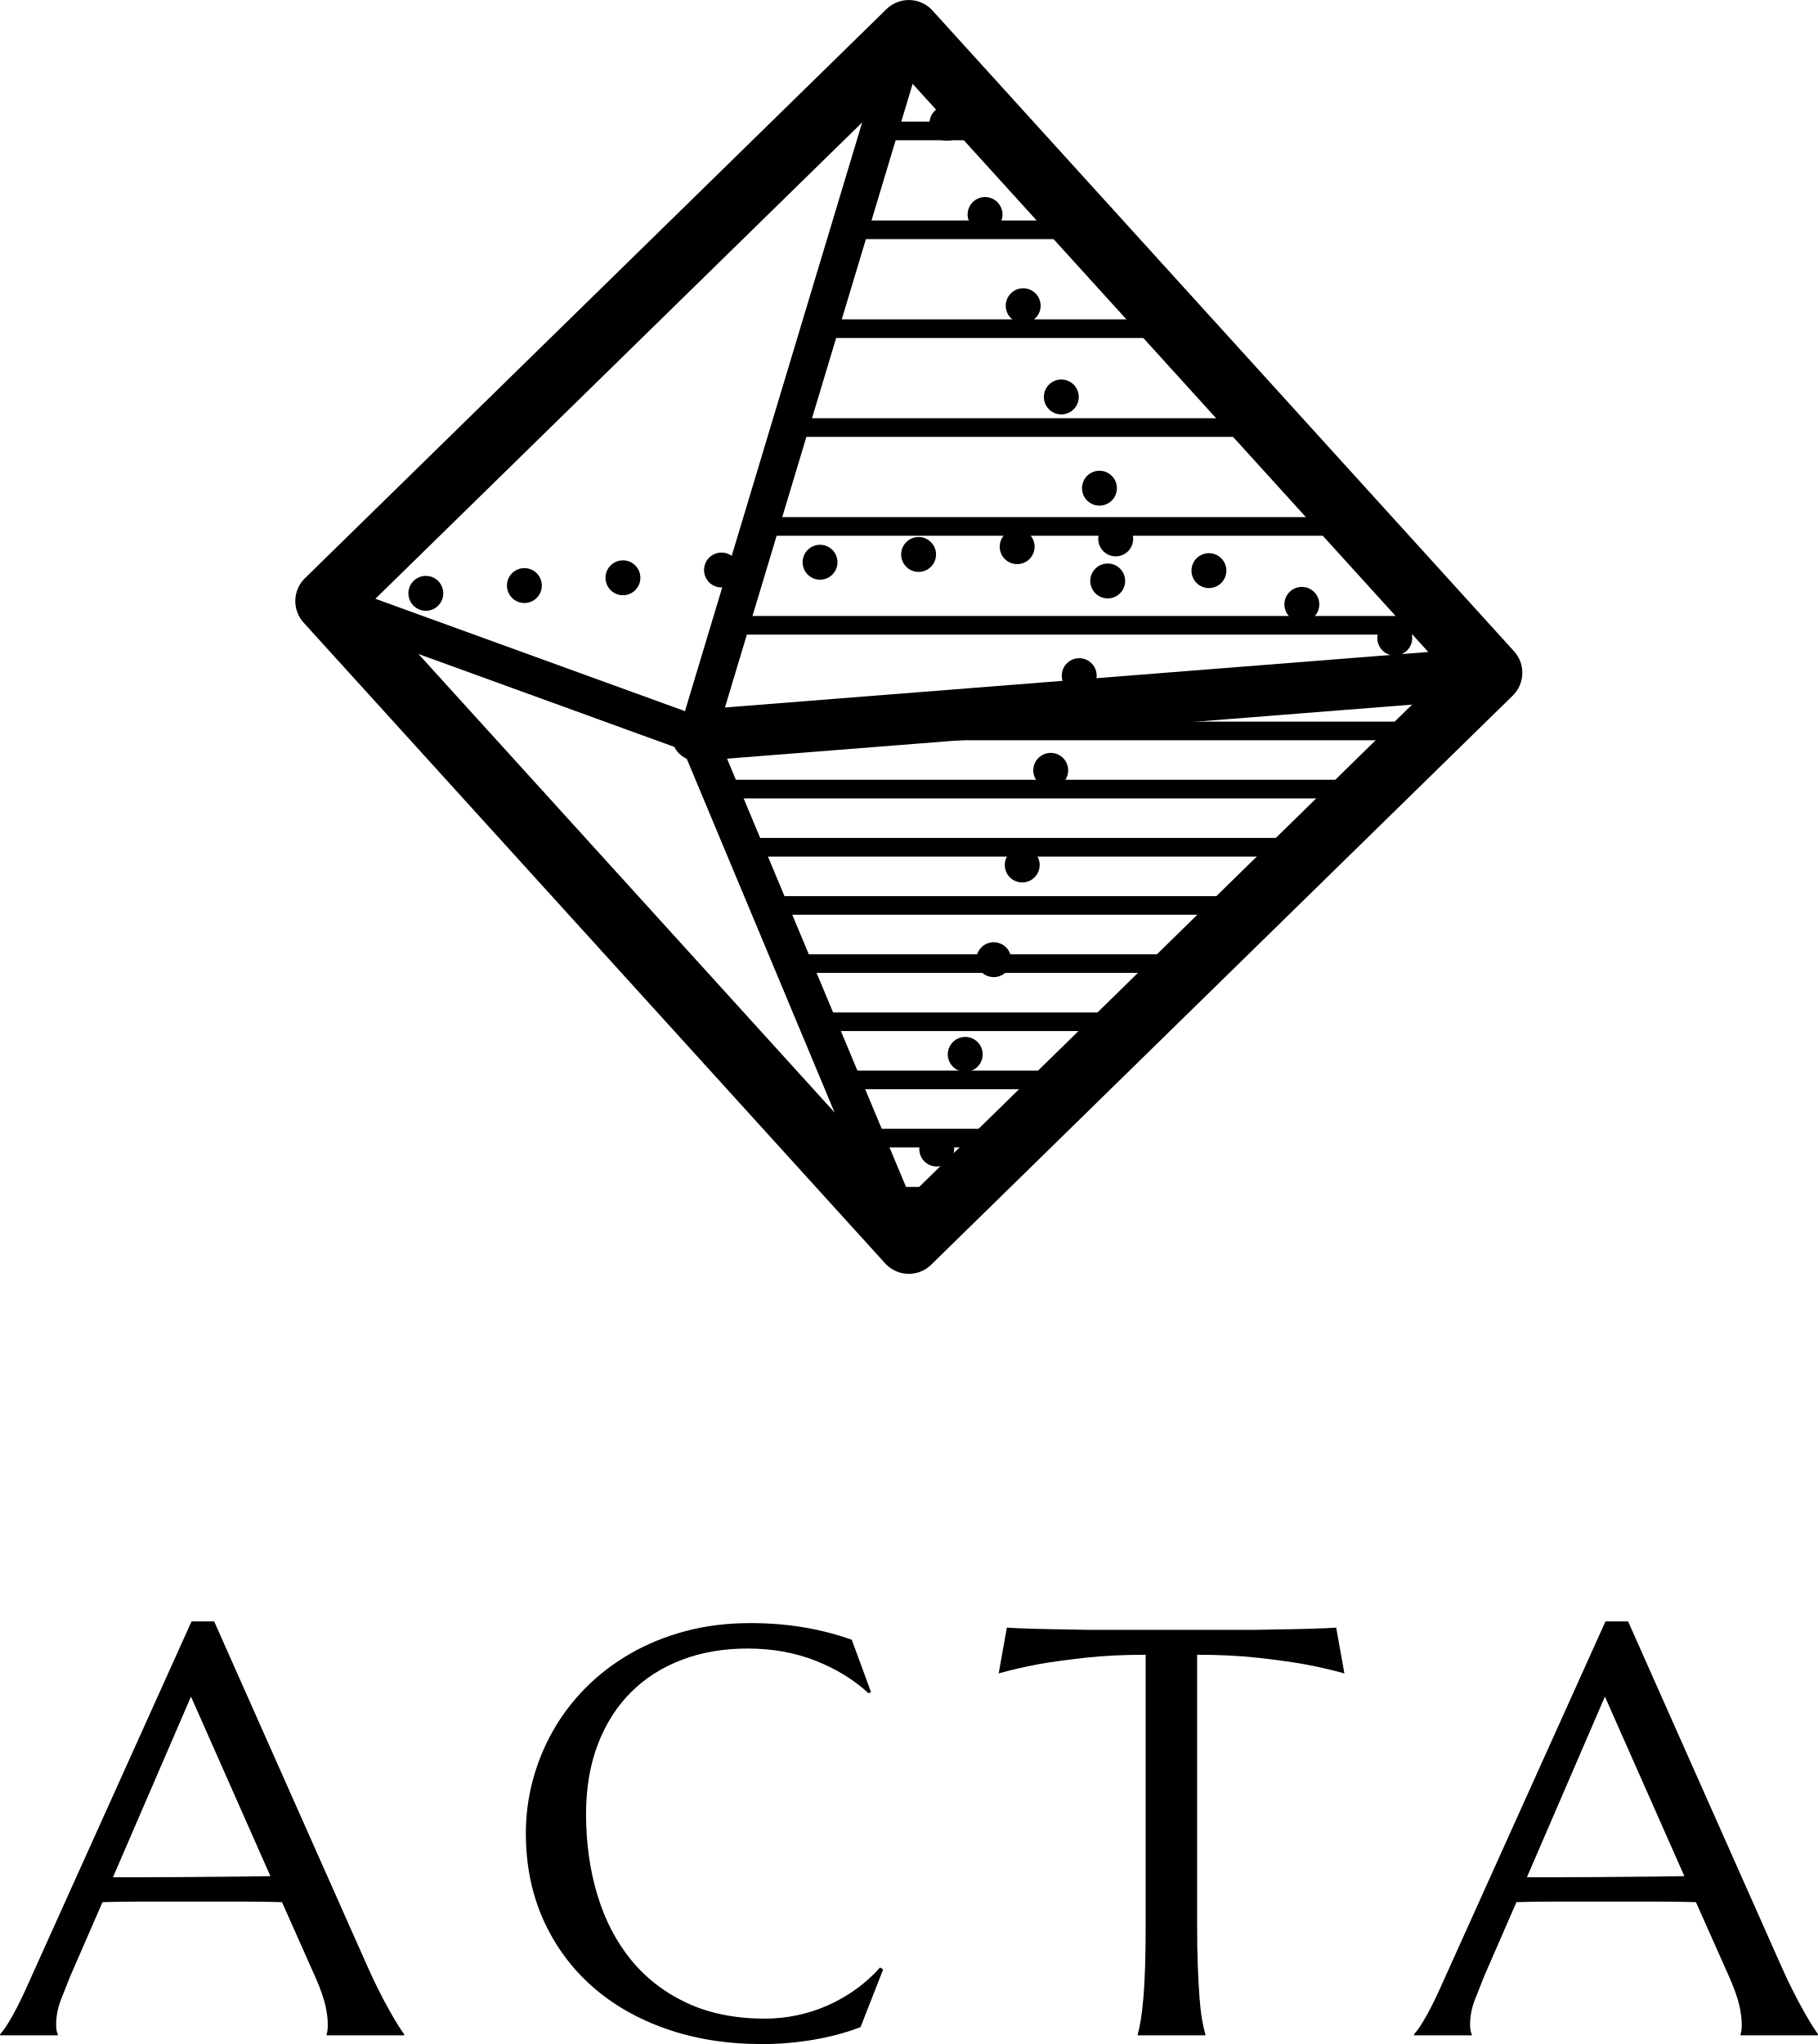
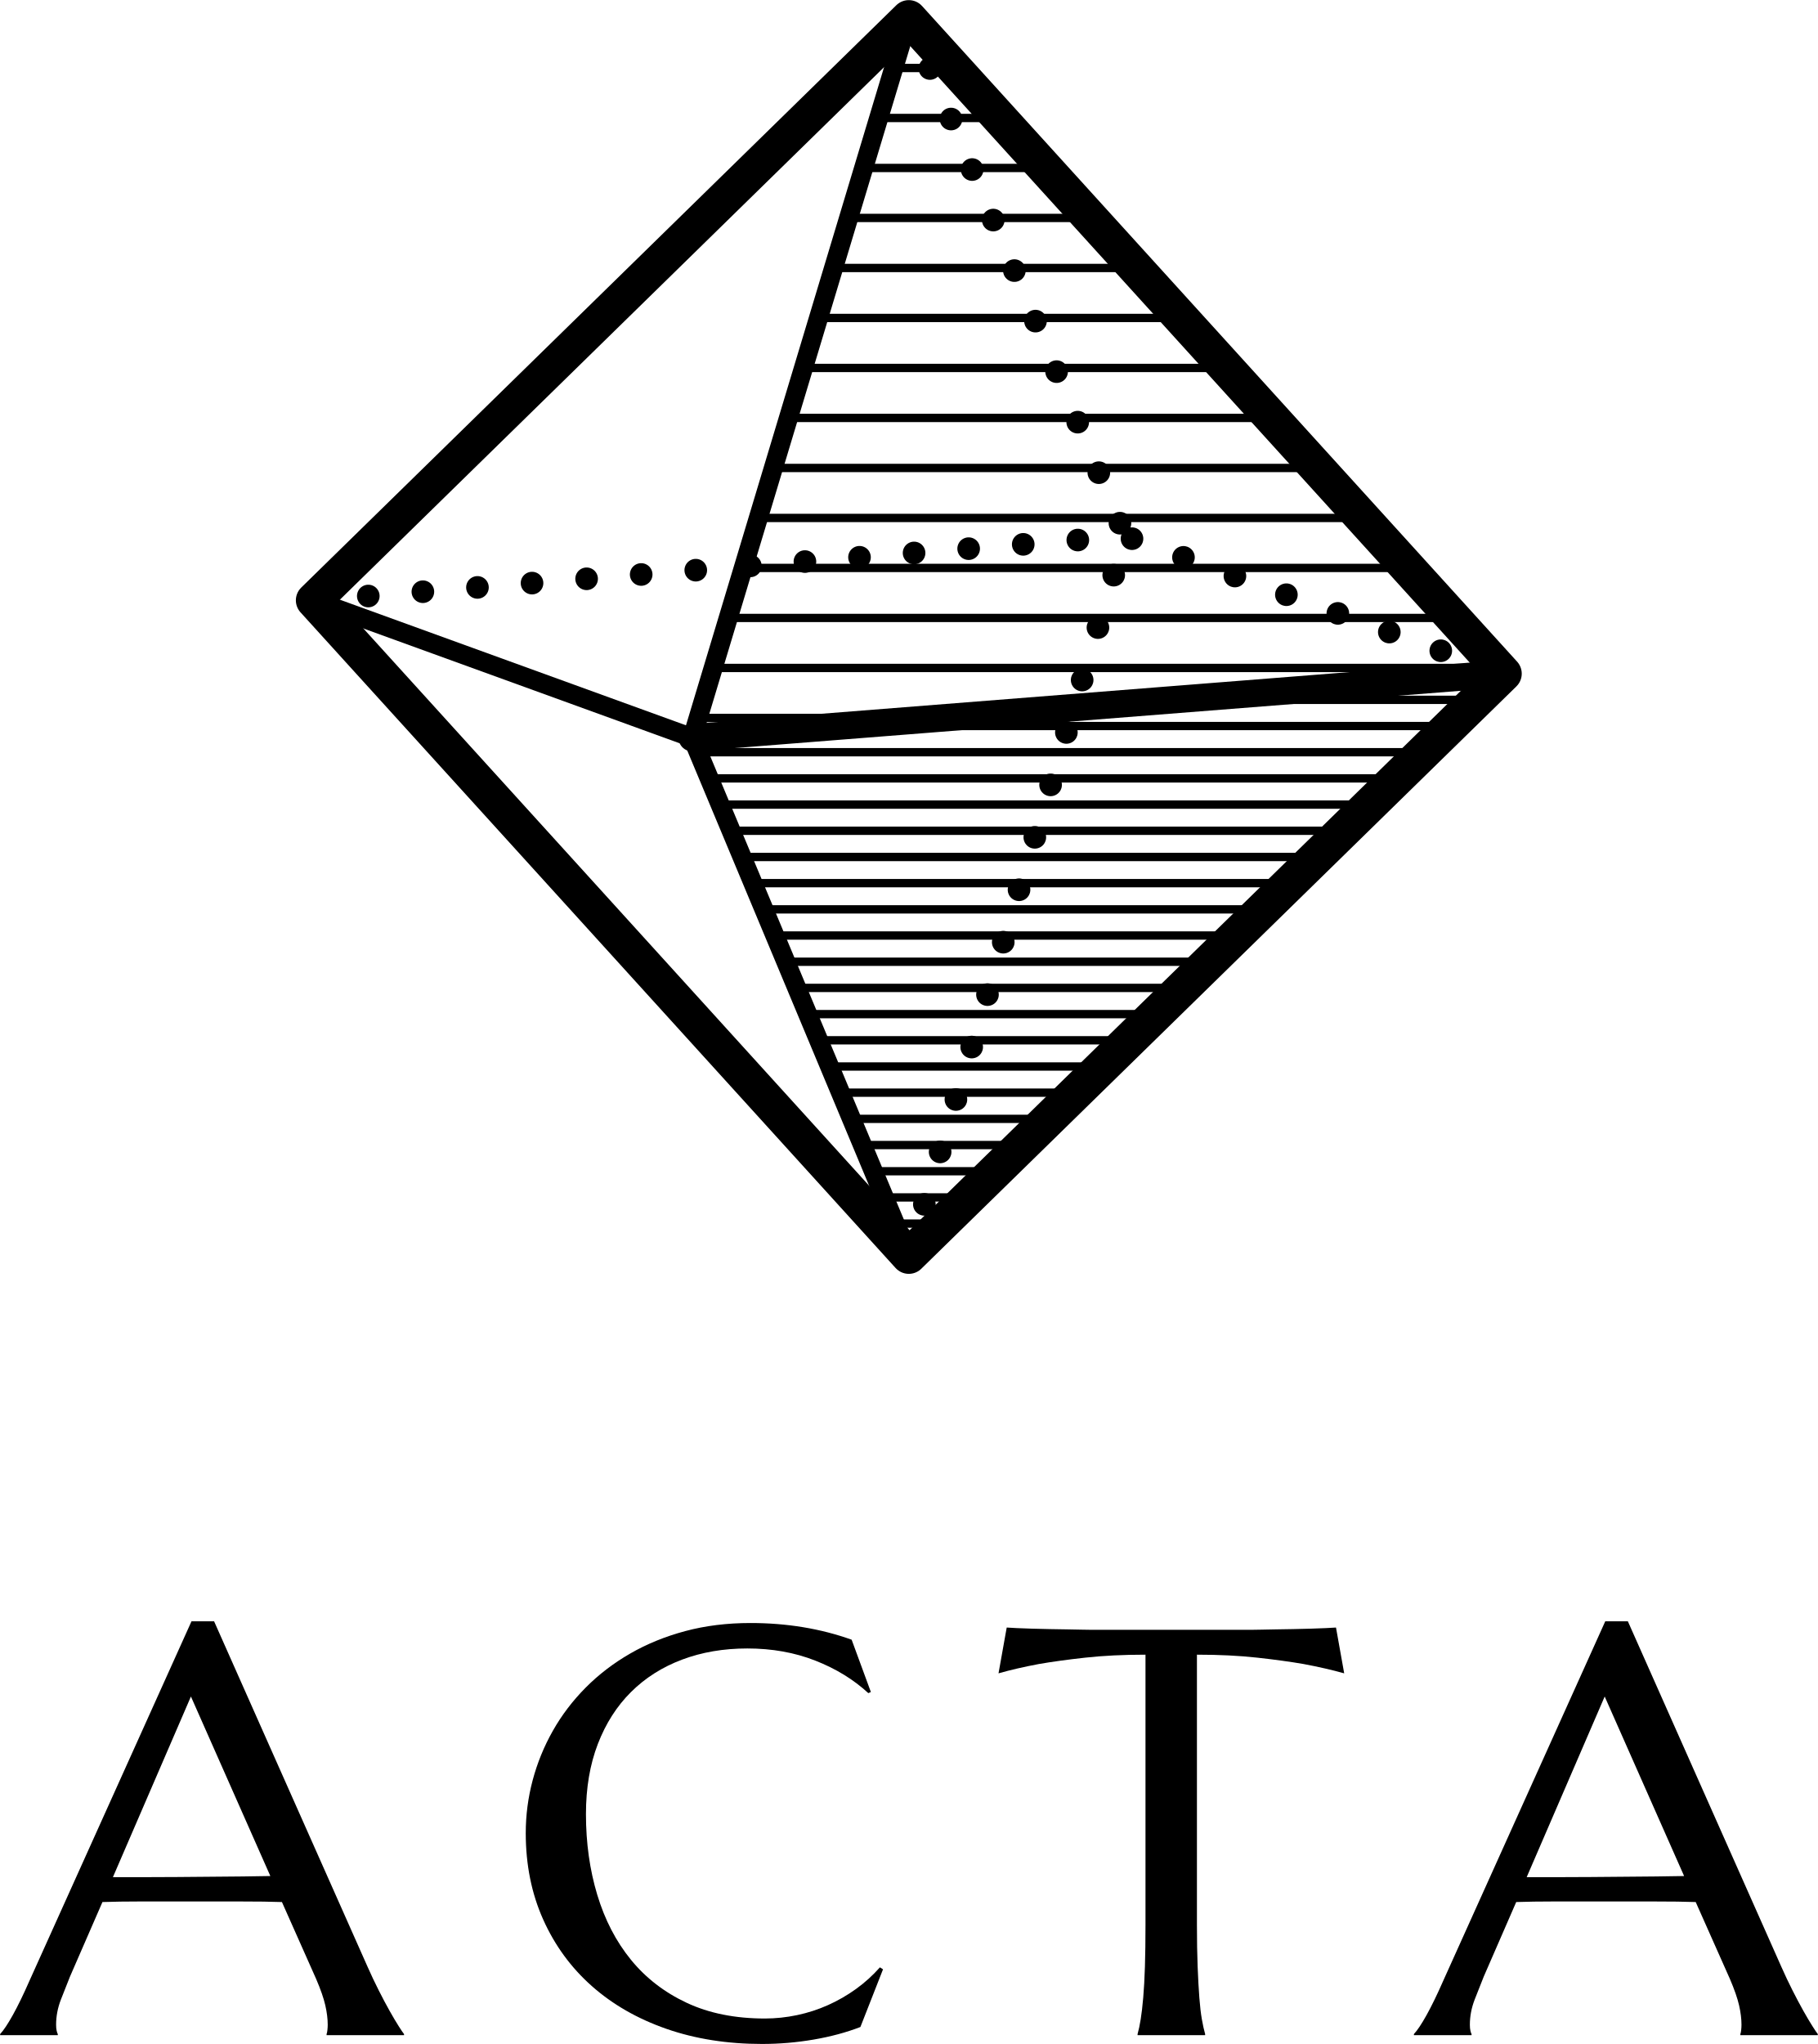
- <svg xmlns="http://www.w3.org/2000/svg" width="910.9" height="1024">
-   <svg x="0" y="0" width="910.9" height="1024" viewBox="0 0 62.8 70.6">
-     <svg viewBox="-2.75 -2.75 105.5 109.5" fill="none" stroke="#000" stroke-linecap="round" stroke-linejoin="round" x="10.2" y="0" width="42.39" height="44">
-       <path d="M47.44 8.5H57.72M44.88 17H65.43M42.32 25.5H73.15M39.77 34H80.86M37.21 42.5H88.58M34.65 51H96.3" stroke-width="1.6" />
-       <path d="M36.62 60.08H94.89M33.73 65.08H89.78M35.82 70.08H84.67M37.91 75.08H79.56M40 80.08H74.45M42.09 85.08H69.34M44.18 90.08H64.23M46.27 95.08H59.12M48.36 100.08H54.01" stroke-width="1.6" />
-       <path d="M0 48.92L68.2 43.54L100 55.08M50 0L68.2 43.54L50 104" stroke-width="3" stroke-dasharray="0 8.5" />
-       <path d="M50 0L31.8 60.46L50 104M0 48.92L31.8 60.46" stroke-width="3.2" />
-       <path d="M31.8 60.46L100 55.08" stroke-width="4.4" />
-       <path d="M50 0L100 55.08L50 104L0 48.92Z" stroke-width="5.5" />
-     </svg>
-     <g transform="translate(0.2 70.3) scale(0.009765625)" fill="#000">
-       <path transform="translate(0 0)" d="M1135 0V-4Q1137-9 1138-19Q1139-29 1139-37Q1139-68 1130.5-105.5Q1122-143 1098-199L977-471Q921-473 828-473Q735-473 627-473Q548-473 474.5-473Q401-473 342-471L227-207Q212-170 195-126Q178-82 178-37Q178-24 180-15.5Q182-7 184-4V0H-20V-4Q-2-23 25-71.5Q52-120 84-193L657-1464H737L1280-242Q1299-199 1319.5-158.5Q1340-118 1358-86Q1376-54 1390-32Q1404-10 1409-4V0ZM487-559Q545-559 606-559.5Q667-560 725.5-560.5Q784-561 838-561.5Q892-562 936-563L655-1198L379-559Z" />
-       <path transform="translate(1757.64 0)" d="M1303-1214 1294-1210Q1216-1282 1106.5-1325Q997-1368 866-1368Q740-1368 635-1328.5Q530-1289 454.5-1214Q379-1139 337-1030Q295-921 295-782Q295-629 335-496.5Q375-364 454-267Q533-170 651.5-114.5Q770-59 928-59Q985-59 1042-71Q1099-83 1151.5-106.5Q1204-130 1250.5-163.5Q1297-197 1335-240L1346-233L1266-29Q1191 0 1100.5 15.5Q1010 31 918 31Q733 31 579.5-22.5Q426-76 315.5-174Q205-272 143.5-409.5Q82-547 82-715Q82-810 106.5-902Q131-994 178-1077Q225-1160 294-1229.5Q363-1299 451.5-1350Q540-1401 646.5-1429.5Q753-1458 877-1458Q1070-1458 1235-1399Z" />
-       <path transform="translate(3512.28 0)" d="M520-1346Q402-1346 307-1335.5Q212-1325 143-1313Q63-1298 0-1280L29-1442Q41-1441 65-1440Q89-1439 118.5-1438Q148-1437 180.5-1436.5Q213-1436 242-1435.5Q271-1435 293.5-1434.5Q316-1434 326-1434H897Q907-1434 929.5-1434.5Q952-1435 981-1435.5Q1010-1436 1042.5-1436.5Q1075-1437 1104.5-1438Q1134-1439 1158-1440Q1182-1441 1194-1442L1223-1280Q1159-1298 1079-1313Q1010-1325 915-1335.5Q820-1346 702-1346V-391Q702-306 704.5-242.5Q707-179 710.5-133Q714-87 719.5-56Q725-25 731-4V0H492V-4Q498-25 503-56Q508-87 512-133Q516-179 518-242.5Q520-306 520-391Z" />
-       <path transform="translate(5001.92 0)" d="M1135 0V-4Q1137-9 1138-19Q1139-29 1139-37Q1139-68 1130.5-105.5Q1122-143 1098-199L977-471Q921-473 828-473Q735-473 627-473Q548-473 474.5-473Q401-473 342-471L227-207Q212-170 195-126Q178-82 178-37Q178-24 180-15.5Q182-7 184-4V0H-20V-4Q-2-23 25-71.5Q52-120 84-193L657-1464H737L1280-242Q1299-199 1319.5-158.5Q1340-118 1358-86Q1376-54 1390-32Q1404-10 1409-4V0ZM487-559Q545-559 606-559.5Q667-560 725.5-560.5Q784-561 838-561.5Q892-562 936-563L655-1198L379-559Z" />
-     </g>
+ <svg xmlns="http://www.w3.org/2000/svg" viewBox="0 0 62.81 70.6" width="910.9" height="1024">
+   <svg viewBox="-1.5 -1.5 103 107" fill="none" stroke="#000" stroke-linecap="round" stroke-linejoin="round" x="10.22" y="0" width="42.36" height="44">
+     <path d="M48.74 4.2H53.81M47.47 8.4H57.63M46.21 12.6H61.44M44.94 16.8H65.25M43.68 21H69.06M42.41 25.2H72.88M41.15 29.4H76.69M39.89 33.6H80.5M38.62 37.8H84.31M37.36 42H88.13M36.09 46.2H91.94M34.83 50.4H95.75M33.56 54.6H99.56M32.3 58.8H52.84" stroke-width="0.7" />
+     <path d="M72.11 57.28H97.75M44.22 59.48H95.5M32.31 61.68H93.25M33.23 63.88H91.01M34.15 66.08H88.76M35.07 68.28H86.51M35.99 70.48H84.26M36.91 72.68H82.01M37.83 74.88H79.76M38.75 77.08H77.51M39.67 79.28H75.27M40.59 81.48H73.02M41.51 83.68H70.77M42.43 85.88H68.52M43.35 88.08H66.27M44.26 90.28H64.02M45.18 92.48H61.77M46.1 94.68H59.53M47.02 96.88H57.28M47.94 99.08H55.03M48.86 101.28H52.78" stroke-width="0.7" />
+     <path d="M0 48.92L68.2 43.54L100 55.08M50 0L68.2 43.54L50 104" stroke-width="1.9" stroke-dasharray="0 4.6" />
+     <path d="M50 0L31.8 60.46L50 104M0 48.92L31.8 60.46" stroke-width="1.6" />
+     <path d="M31.8 60.46L100 55.08" stroke-width="2.3" />
+     <path d="M50 0L100 55.08L50 104L0 48.92Z" stroke-width="3" />
  </svg>
+   <g transform="translate(0.2 70.3) scale(0.009765625)" fill="#000">
+     <path transform="translate(0 0)" d="M1135 0V-4Q1137-9 1138-19Q1139-29 1139-37Q1139-68 1130.5-105.5Q1122-143 1098-199L977-471Q921-473 828-473Q735-473 627-473Q548-473 474.5-473Q401-473 342-471L227-207Q212-170 195-126Q178-82 178-37Q178-24 180-15.5Q182-7 184-4V0H-20V-4Q-2-23 25-71.5Q52-120 84-193L657-1464H737L1280-242Q1299-199 1319.5-158.5Q1340-118 1358-86Q1376-54 1390-32Q1404-10 1409-4V0ZM487-559Q545-559 606-559.5Q667-560 725.5-560.5Q784-561 838-561.5Q892-562 936-563L655-1198L379-559Z" />
+     <path transform="translate(1757.64 0)" d="M1303-1214 1294-1210Q1216-1282 1106.5-1325Q997-1368 866-1368Q740-1368 635-1328.5Q530-1289 454.5-1214Q379-1139 337-1030Q295-921 295-782Q295-629 335-496.5Q375-364 454-267Q533-170 651.5-114.5Q770-59 928-59Q985-59 1042-71Q1099-83 1151.5-106.5Q1204-130 1250.5-163.5Q1297-197 1335-240L1346-233L1266-29Q1191 0 1100.5 15.5Q1010 31 918 31Q733 31 579.5-22.5Q426-76 315.5-174Q205-272 143.5-409.5Q82-547 82-715Q82-810 106.5-902Q131-994 178-1077Q225-1160 294-1229.5Q363-1299 451.5-1350Q540-1401 646.5-1429.5Q753-1458 877-1458Q1070-1458 1235-1399Z" />
+     <path transform="translate(3512.28 0)" d="M520-1346Q402-1346 307-1335.5Q212-1325 143-1313Q63-1298 0-1280L29-1442Q41-1441 65-1440Q89-1439 118.5-1438Q148-1437 180.5-1436.5Q213-1436 242-1435.5Q271-1435 293.5-1434.5Q316-1434 326-1434H897Q907-1434 929.5-1434.5Q952-1435 981-1435.5Q1010-1436 1042.5-1436.5Q1075-1437 1104.5-1438Q1134-1439 1158-1440Q1182-1441 1194-1442L1223-1280Q1159-1298 1079-1313Q1010-1325 915-1335.5Q820-1346 702-1346V-391Q702-306 704.5-242.5Q707-179 710.5-133Q714-87 719.5-56Q725-25 731-4V0H492V-4Q498-25 503-56Q508-87 512-133Q516-179 518-242.5Q520-306 520-391Z" />
+     <path transform="translate(5001.92 0)" d="M1135 0V-4Q1137-9 1138-19Q1139-29 1139-37Q1139-68 1130.5-105.5Q1122-143 1098-199L977-471Q921-473 828-473Q735-473 627-473Q548-473 474.5-473Q401-473 342-471L227-207Q212-170 195-126Q178-82 178-37Q178-24 180-15.5Q182-7 184-4V0H-20V-4Q-2-23 25-71.5Q52-120 84-193L657-1464H737L1280-242Q1299-199 1319.5-158.5Q1340-118 1358-86Q1376-54 1390-32Q1404-10 1409-4V0ZM487-559Q545-559 606-559.5Q667-560 725.5-560.5Q784-561 838-561.5Q892-562 936-563L655-1198L379-559Z" />
+   </g>
</svg>
